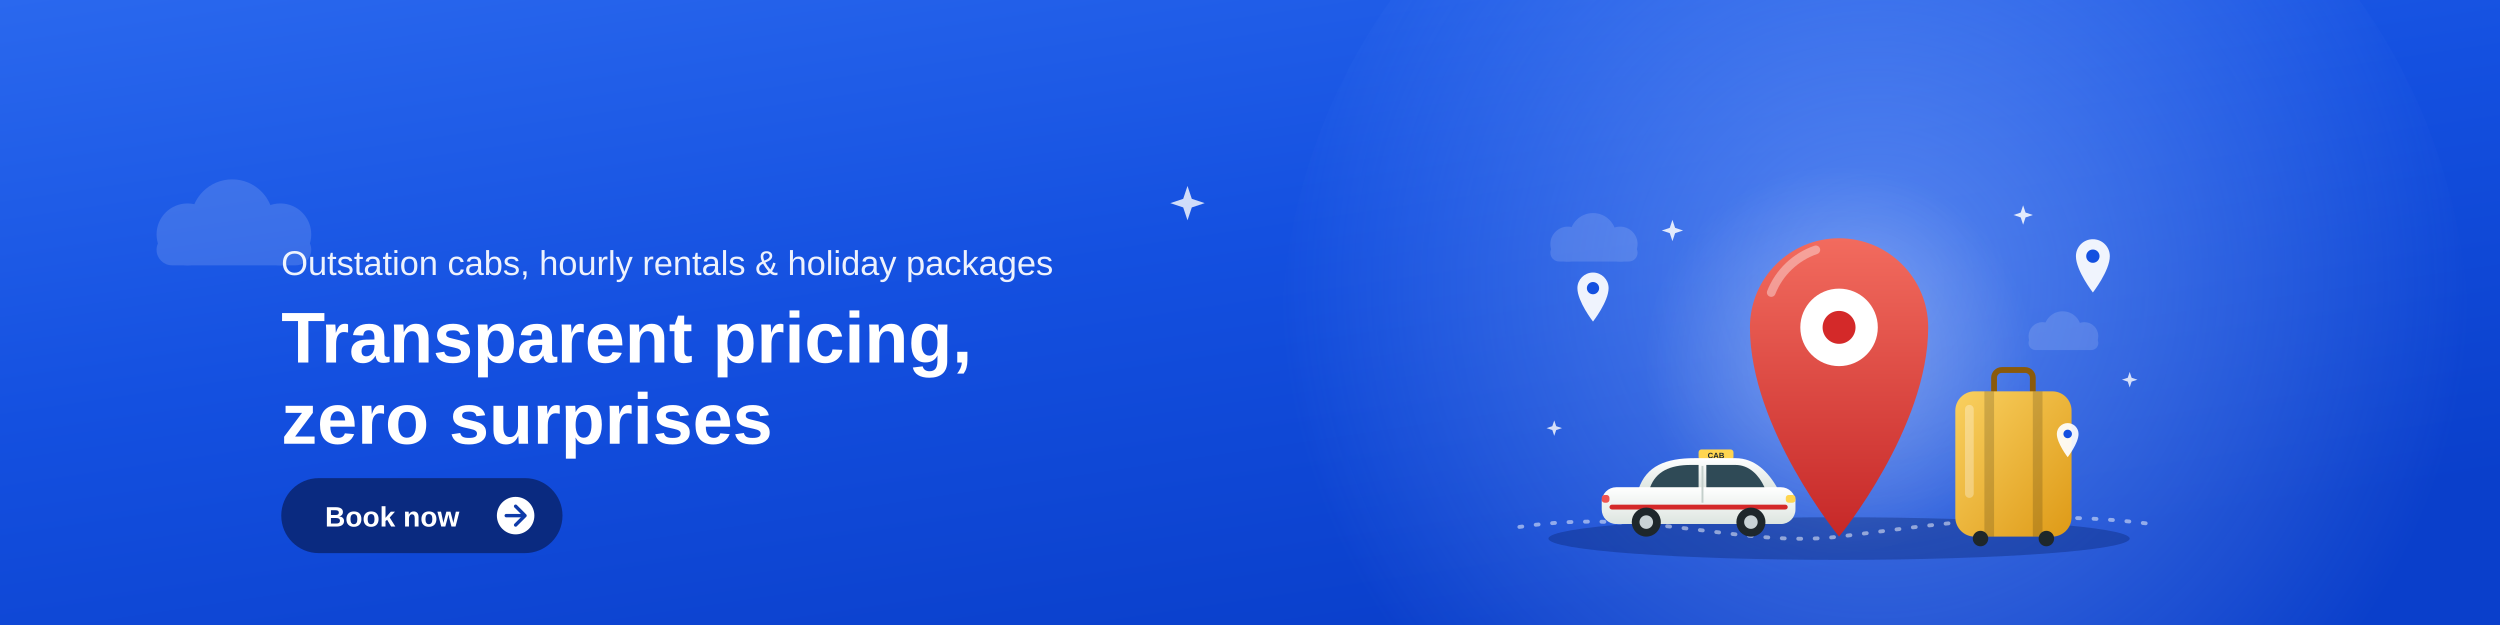
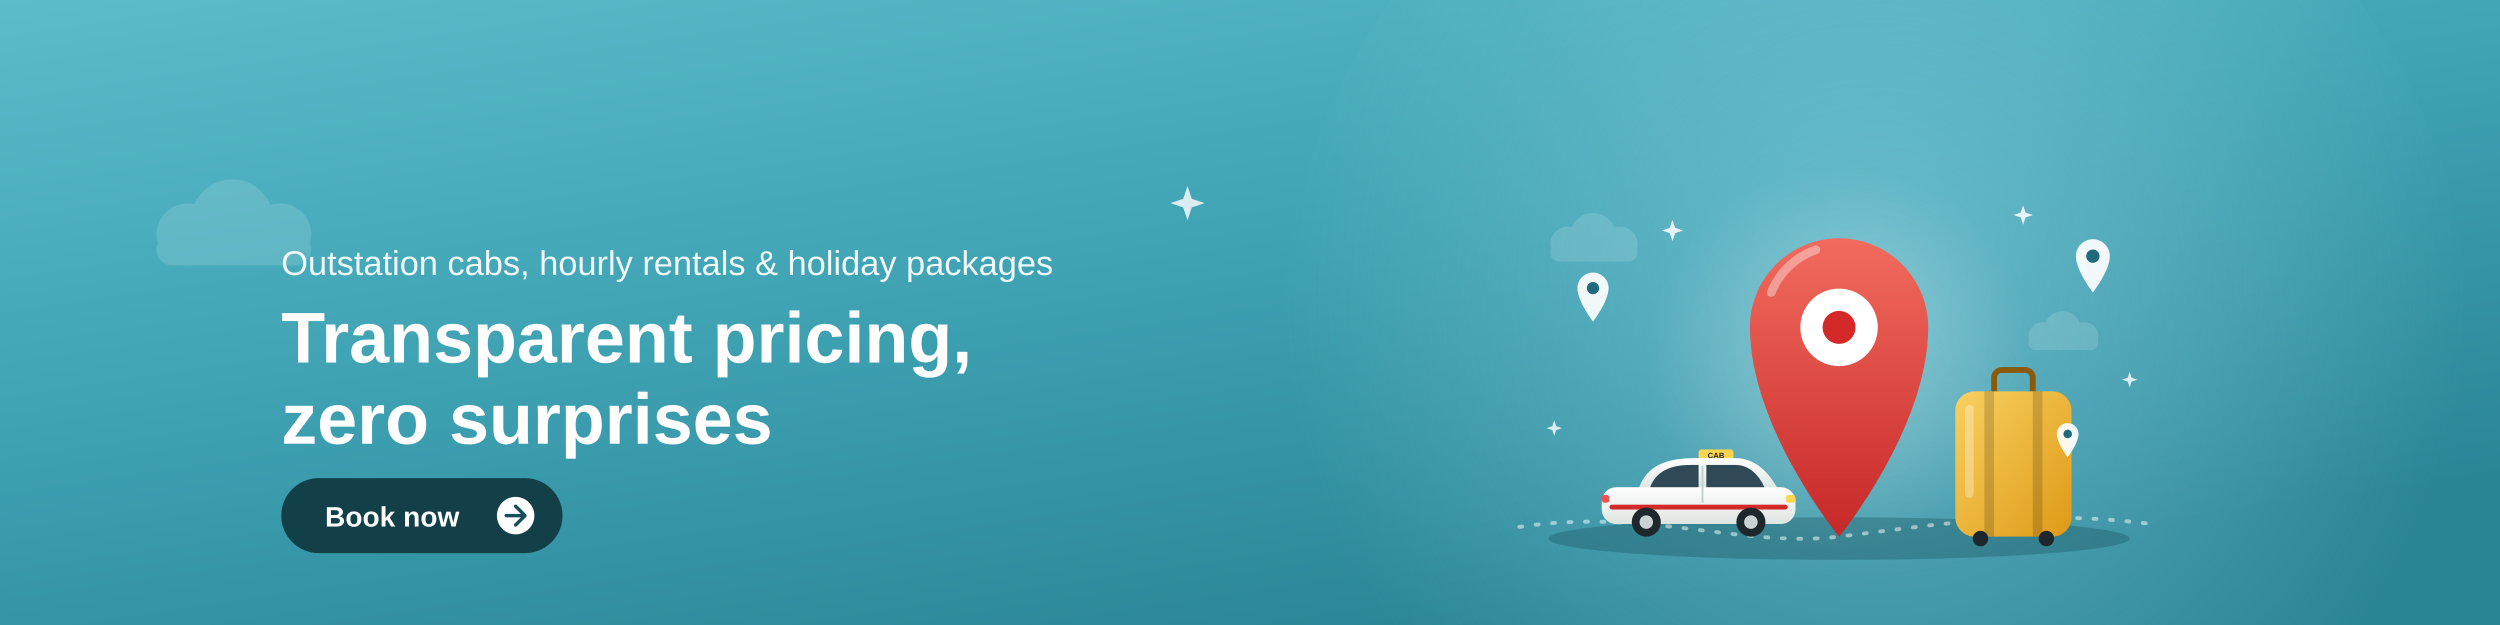
<svg xmlns="http://www.w3.org/2000/svg" width="1600" height="400" viewBox="0 0 1600 400">
  <defs>
    <linearGradient id="bg" x1="0" y1="0" x2="0.6" y2="1">
-       <stop offset="0%" stop-color="#2A68EE" />
-       <stop offset="50%" stop-color="#1450E0" />
-       <stop offset="100%" stop-color="#0A3FCB" />
+       <stop offset="0%" stop-color="#5BBCCB" />
+       <stop offset="50%" stop-color="#3FA3B4" />
+       <stop offset="100%" stop-color="#2A8597" />
    </linearGradient>
    <radialGradient id="glowC" cx="50%" cy="45%" r="50%">
-       <stop offset="0%" stop-color="#8FB4FF" stop-opacity="0.55" />
-       <stop offset="100%" stop-color="#8FB4FF" stop-opacity="0" />
+       <stop offset="0%" stop-color="#8FD3E0" stop-opacity="0.55" />
+       <stop offset="100%" stop-color="#8FD3E0" stop-opacity="0" />
    </radialGradient>
    <radialGradient id="disc" cx="50%" cy="50%" r="50%">
      <stop offset="0%" stop-color="#FFFFFF" stop-opacity="0.28" />
      <stop offset="100%" stop-color="#FFFFFF" stop-opacity="0" />
    </radialGradient>
    <linearGradient id="pinGrad" x1="0" y1="0" x2="0" y2="1">
      <stop offset="0%" stop-color="#F26B5E" />
      <stop offset="100%" stop-color="#C62828" />
    </linearGradient>
    <linearGradient id="carBody" x1="0" y1="0" x2="0" y2="1">
      <stop offset="0%" stop-color="#FFFFFF" />
      <stop offset="100%" stop-color="#DDE5E0" />
    </linearGradient>
    <linearGradient id="suitGrad" x1="0" y1="0" x2="1" y2="1">
      <stop offset="0%" stop-color="#F9D060" />
      <stop offset="100%" stop-color="#DE9A17" />
    </linearGradient>
    <g id="pinSmall">
      <path d="M0,0 C0,0 -14,-18 -14,-30 A14,14 0 1 1 14,-30 C14,-18 0,0 0,0 Z" fill="#FFFFFF" opacity="0.92" />
-       <circle cx="0" cy="-30" r="5.5" fill="#1450E0" />
+       <circle cx="0" cy="-30" r="5.5" fill="#1F6B7B" />
    </g>
    <path id="spark" d="M0,-10 L2.5,-2.5 L10,0 L2.5,2.5 L0,10 L-2.5,2.5 L-10,0 L-2.5,-2.5 Z" fill="#FFFFFF" />
    <g id="cloud" fill="#FFFFFF" opacity="0.14">
      <circle cx="0" cy="0" r="18" />
      <circle cx="26" cy="-8" r="24" />
      <circle cx="54" cy="0" r="18" />
      <rect x="-18" y="0" width="90" height="18" rx="9" />
    </g>
    <g id="illus">
      <circle cx="350" cy="230" r="200" fill="url(#disc)" />
-       <ellipse cx="350" cy="414" rx="300" ry="22" fill="#061F66" opacity="0.35" />
+       <ellipse cx="350" cy="414" rx="300" ry="22" fill="#164F5B" opacity="0.35" />
      <path d="M20,402 C150,382 250,424 350,412 C450,400 550,382 680,400" fill="none" stroke="#FFFFFF" stroke-opacity="0.5" stroke-width="4" stroke-dasharray="3 14" stroke-linecap="round" />
      <path d="M350,412 C350,412 258,300 258,196 A92,92 0 1 1 442,196 C442,300 350,412 350,412 Z" fill="url(#pinGrad)" />
      <circle cx="350" cy="196" r="40" fill="#FFFFFF" />
      <circle cx="350" cy="196" r="17" fill="#D42929" />
      <path d="M280,160 A76,76 0 0 1 326,116" fill="none" stroke="#FFFFFF" stroke-opacity="0.38" stroke-width="9" stroke-linecap="round" />
      <g transform="translate(105,331)">
        <rect x="100" y="-9" width="36" height="11" rx="3" fill="#FFD54F" />
        <text x="118" y="0" text-anchor="middle" font-family="Arial, sans-serif" font-size="8" font-weight="800" fill="#1E272B">CAB</text>
        <path d="M38,32 C46,8 66,0 96,0 L138,0 C158,0 172,14 182,32 Z" fill="url(#carBody)" />
        <rect x="0" y="30" width="200" height="38" rx="15" fill="url(#carBody)" />
        <path d="M50,30 C56,14 70,7 92,7 L100,7 L100,30 Z" fill="#2F4A56" />
        <path d="M108,7 L138,7 C152,7 162,17 168,30 L108,30 Z" fill="#2F4A56" />
        <line x1="104" y1="8" x2="104" y2="46" stroke="#C4CFCB" stroke-width="2" />
        <rect x="8" y="48" width="184" height="5" rx="2.5" fill="#D42929" />
        <rect x="190" y="38" width="10" height="8" rx="3" fill="#FFD54F" />
        <rect x="0" y="38" width="8" height="8" rx="3" fill="#EF5350" />
        <circle cx="46" cy="66" r="15" fill="#1E272B" />
        <circle cx="46" cy="66" r="7" fill="#C9D3D6" />
        <circle cx="154" cy="66" r="15" fill="#1E272B" />
        <circle cx="154" cy="66" r="7" fill="#C9D3D6" />
      </g>
      <g transform="translate(470,262)">
        <path d="M40,0 V-14 A8,8 0 0 1 48,-22 H72 A8,8 0 0 1 80,-14 V0" fill="none" stroke="#8A5A0B" stroke-width="6" stroke-linecap="round" />
        <rect width="120" height="150" rx="20" fill="url(#suitGrad)" />
        <rect x="30" width="10" height="150" fill="#000000" opacity="0.16" />
        <rect x="80" width="10" height="150" fill="#000000" opacity="0.16" />
        <rect x="10" y="14" width="9" height="96" rx="4.5" fill="#FFFFFF" opacity="0.3" />
        <circle cx="26" cy="152" r="8" fill="#1E272B" />
        <circle cx="94" cy="152" r="8" fill="#1E272B" />
      </g>
      <use href="#pinSmall" transform="translate(96,190) scale(1.15)" />
      <use href="#pinSmall" transform="translate(612,160) scale(1.25)" />
      <use href="#pinSmall" transform="translate(586,330) scale(0.8)" />
      <use href="#spark" transform="translate(178,96) scale(1.1)" opacity="0.85" />
      <use href="#spark" transform="translate(540,80)" opacity="0.85" />
      <use href="#spark" transform="translate(650,250) scale(0.8)" opacity="0.8" />
      <use href="#spark" transform="translate(56,300) scale(0.8)" opacity="0.8" />
      <use href="#cloud" transform="translate(70,110)" />
      <use href="#cloud" transform="translate(560,205) scale(0.8)" />
    </g>
  </defs>
  <rect width="1600" height="400" fill="url(#bg)" />
  <circle cx="1200" cy="220" r="380" fill="url(#glowC)" />
  <use href="#cloud" transform="translate(120,150) scale(1.1)" />
  <use href="#spark" transform="translate(760,130) scale(1.1)" opacity="0.8" />
  <use href="#illus" transform="translate(960,88) scale(0.62)" />
  <text x="180" y="176" font-family="Arial, sans-serif" font-size="22" fill="#FFFFFF" opacity="0.92">Outstation cabs, hourly rentals &amp; holiday packages</text>
  <text x="180" y="232" font-family="Arial, sans-serif" font-size="46" font-weight="800" fill="#FFFFFF">Transparent pricing,</text>
  <text x="180" y="284" font-family="Arial, sans-serif" font-size="46" font-weight="800" fill="#FFFFFF">zero surprises</text>
  <g transform="translate(180,306)">
-     <rect x="0" y="0" width="180" height="48" rx="24" fill="#0A2A80" />
+     <rect x="0" y="0" width="180" height="48" rx="24" fill="#123F48" />
    <text x="28" y="31" font-family="Arial, sans-serif" font-size="18" font-weight="800" fill="#FFFFFF">Book now</text>
    <circle cx="150" cy="24" r="12" fill="#FFFFFF" />
-     <path d="M144,24 L156,24 M150,18 L156,24 L150,30" fill="none" stroke="#0E3AA8" stroke-width="2.2" stroke-linecap="round" stroke-linejoin="round" />
+     <path d="M144,24 L156,24 M150,18 L156,24 L150,30" fill="none" stroke="#164F5B" stroke-width="2.2" stroke-linecap="round" stroke-linejoin="round" />
  </g>
</svg>
